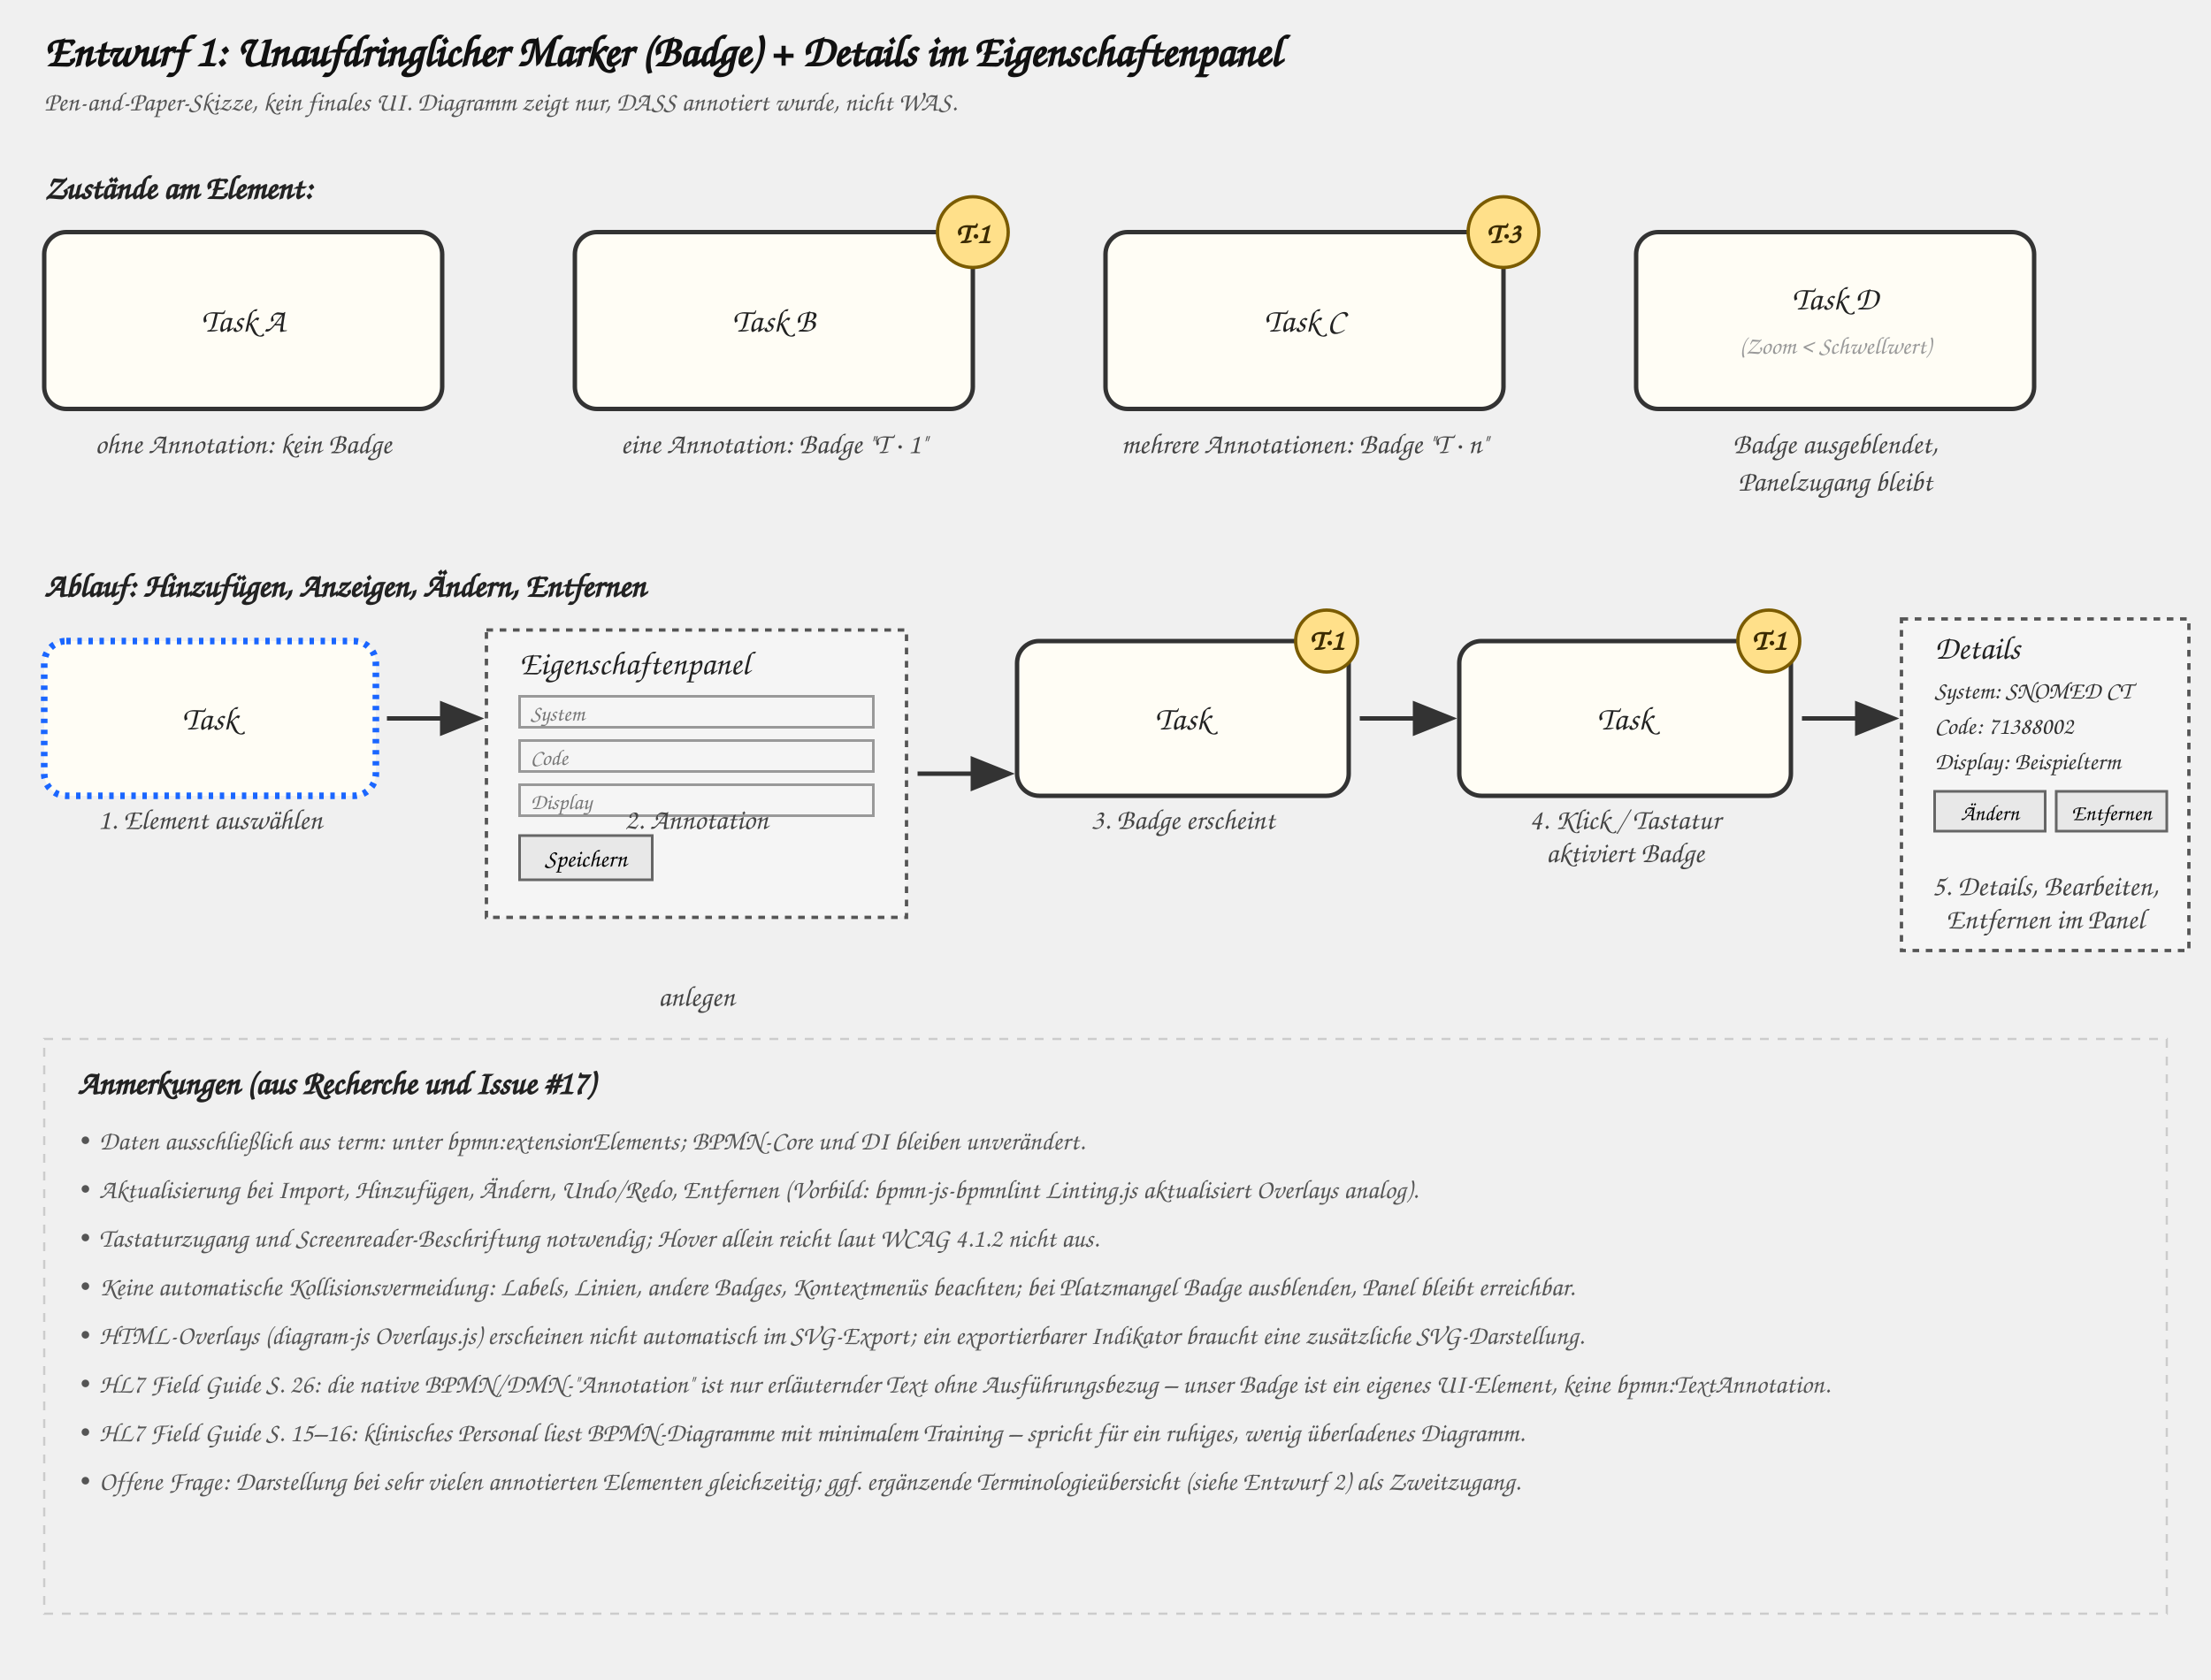
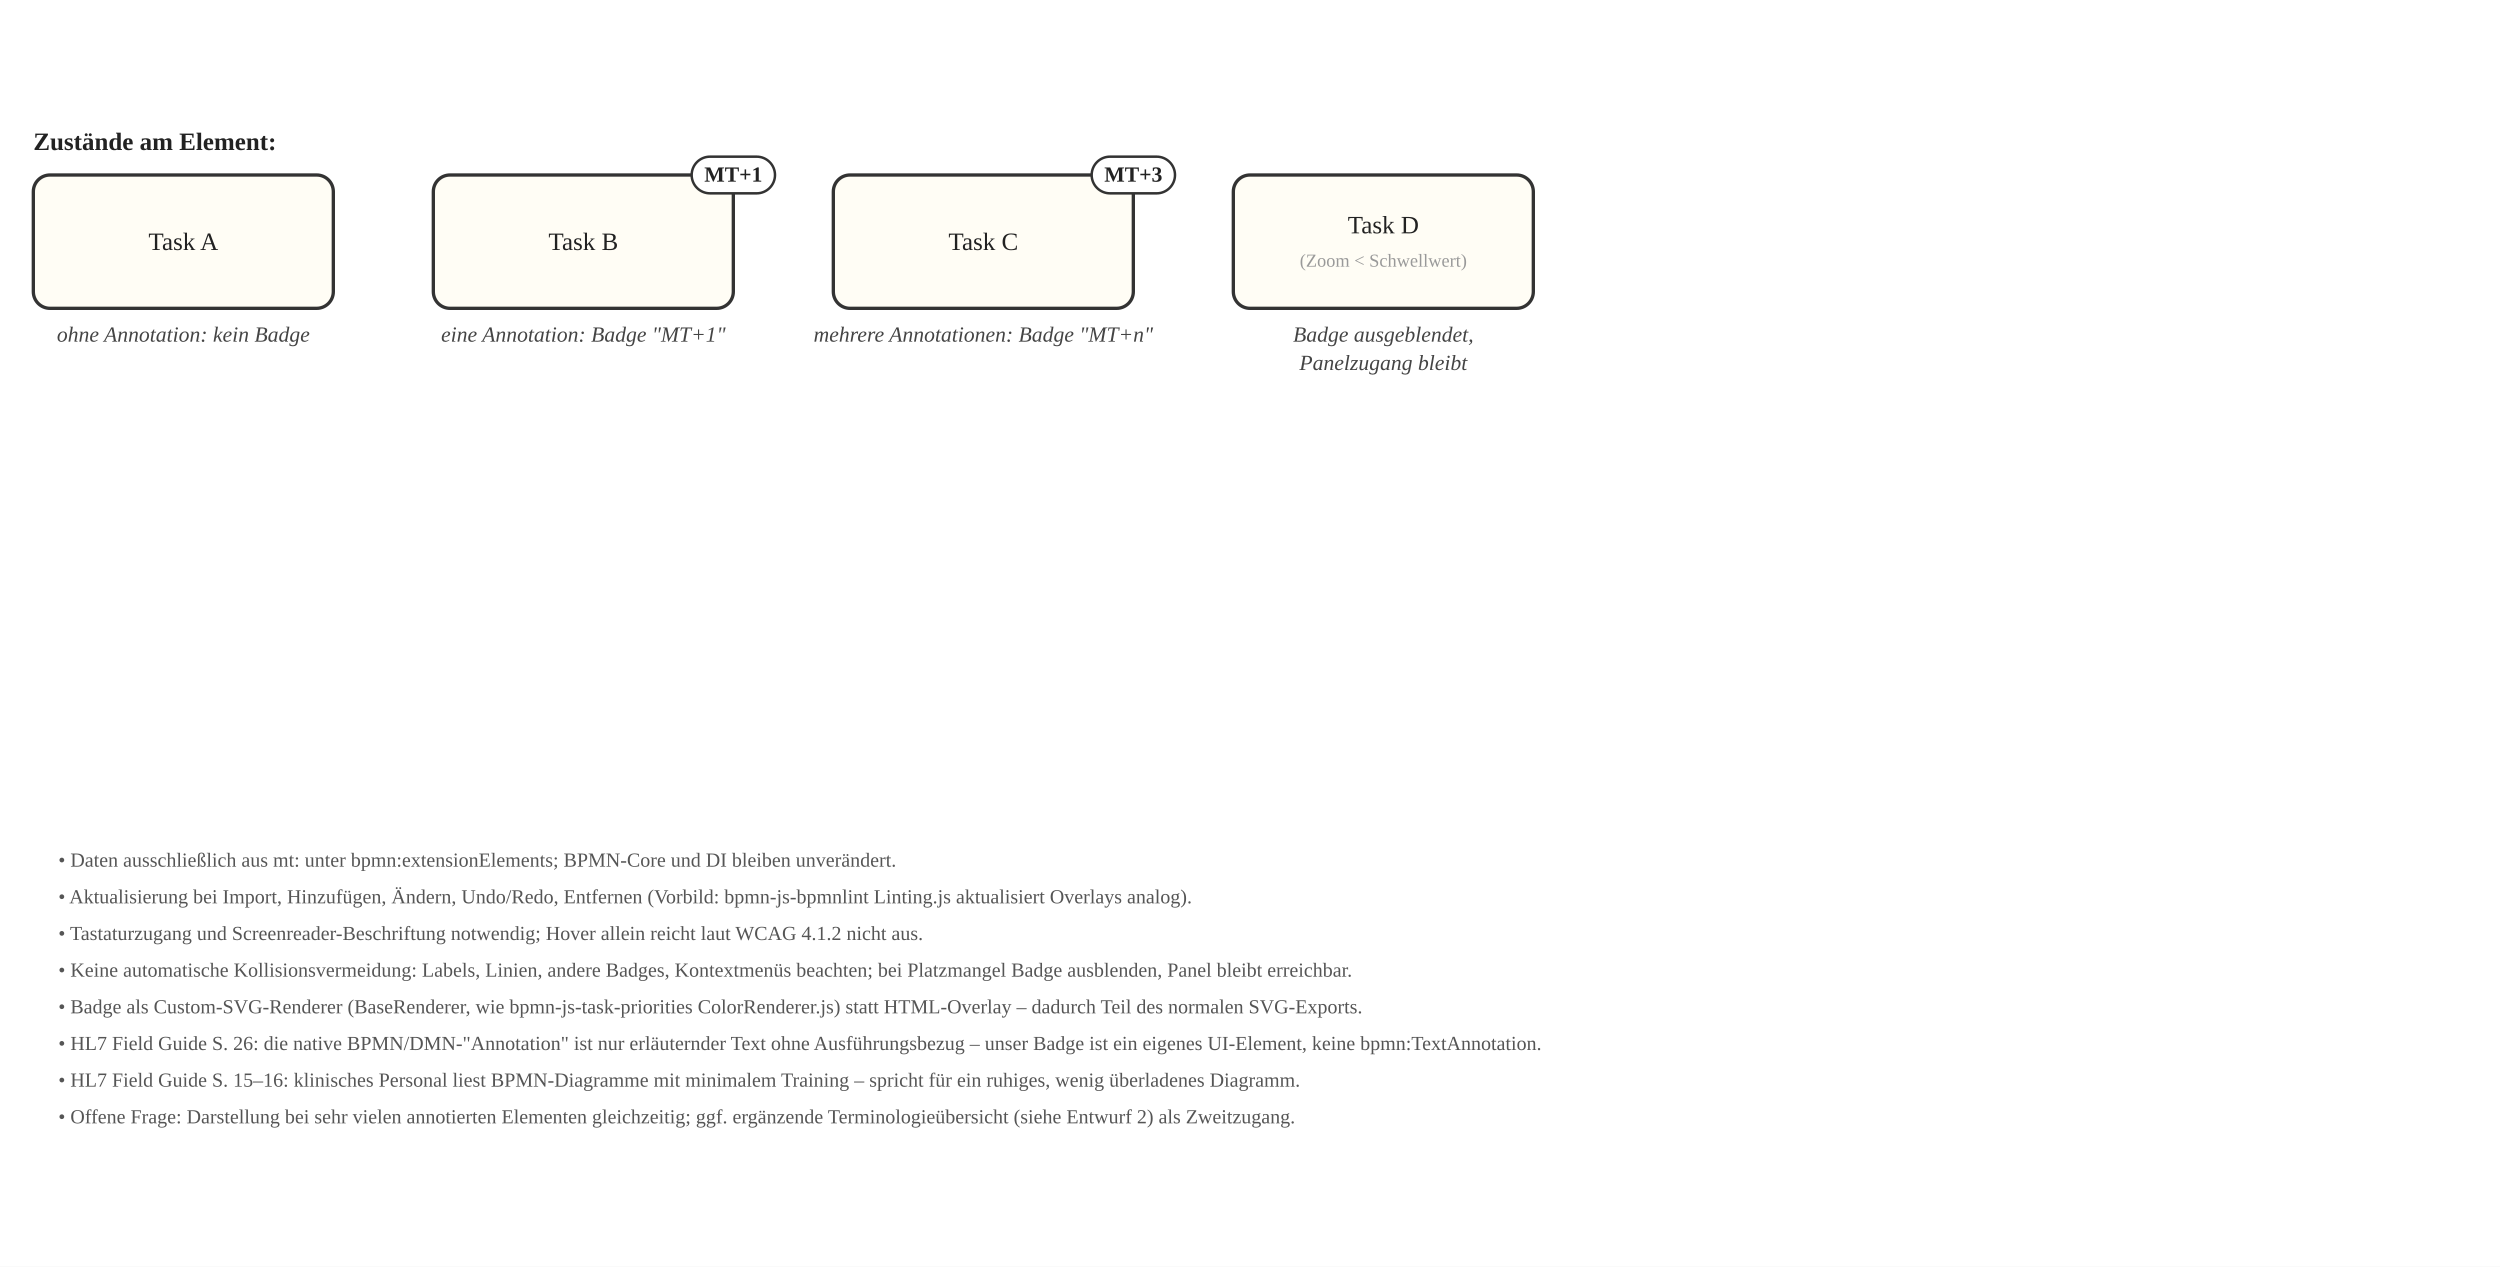
- <svg xmlns="http://www.w3.org/2000/svg" viewBox="0 0 1000 760" font-family="'Segoe Print','Comic Sans MS',cursive" font-size="16">
+ <svg xmlns="http://www.w3.org/2000/svg" viewBox="0 0 1500 760" font-size="16">
+   <rect x="0" y="0" width="1500" height="760" fill="#ffffff" />
  <style>
    .task { fill: #fffdf5; stroke: #333; stroke-width: 2; rx: 10; }
    .task-sel { fill: #fffdf5; stroke: #1a66ff; stroke-width: 3; stroke-dasharray: 2 3; rx: 10; }
-     .badge { fill: #ffe08a; stroke: #7a5b00; stroke-width: 1.5; }
-     .badge-text { fill: #3a2a00; font-size: 13px; font-weight: bold; }
+     .badge { fill: #ffffff; stroke: #333; stroke-width: 1.5; }
+     .badge-text { fill: #222; font-size: 13px; font-weight: bold; }
    .panel { fill: #f5f5f5; stroke: #555; stroke-width: 1.5; stroke-dasharray: 3 3; }
    .field { fill: none; stroke: #999; stroke-width: 1.2; }
    .btn { fill: #e8e8e8; stroke: #666; stroke-width: 1.2; }
    .caption { fill: #222; font-size: 15px; }
    .step-label { fill: #444; font-size: 13px; font-style: italic; }
    .arrow { stroke: #333; stroke-width: 2; marker-end: url(#arrowhead); fill: none; }
    .title { fill: #111; font-size: 20px; font-weight: bold; }
    .note { fill: #555; font-size: 12px; }
  </style>
  <defs>
    <marker id="arrowhead" markerWidth="10" markerHeight="8" refX="8" refY="4" orient="auto">
      <path d="M0,0 L10,4 L0,8 Z" fill="#333" />
    </marker>
  </defs>
-   <text x="20" y="30" class="title">Entwurf 1: Unaufdringlicher Marker (Badge) + Details im Eigenschaftenpanel</text>
-   <text x="20" y="50" class="note">Pen-and-Paper-Skizze, kein finales UI. Diagramm zeigt nur, DASS annotiert wurde, nicht WAS.</text>
  <text x="20" y="90" class="caption" font-weight="bold">Zustände am Element:</text>
  <rect x="20" y="105" width="180" height="80" class="task" />
  <text x="110" y="150" text-anchor="middle" class="caption">Task A</text>
  <text x="110" y="205" text-anchor="middle" class="step-label">ohne Annotation: kein Badge</text>
  <rect x="260" y="105" width="180" height="80" class="task" />
  <text x="350" y="150" text-anchor="middle" class="caption">Task B</text>
-   <circle cx="440" cy="105" r="16" class="badge" />
-   <text x="440" y="110" text-anchor="middle" class="badge-text">T·1</text>
-   <text x="350" y="205" text-anchor="middle" class="step-label">eine Annotation: Badge "T · 1"</text>
+   <rect x="415" y="94" width="50" height="22" rx="11" class="badge" />
+   <text x="440" y="109" text-anchor="middle" class="badge-text">MT+1</text>
+   <text x="350" y="205" text-anchor="middle" class="step-label">eine Annotation: Badge "MT+1"</text>
  <rect x="500" y="105" width="180" height="80" class="task" />
  <text x="590" y="150" text-anchor="middle" class="caption">Task C</text>
-   <circle cx="680" cy="105" r="16" class="badge" />
-   <text x="680" y="110" text-anchor="middle" class="badge-text">T·3</text>
-   <text x="590" y="205" text-anchor="middle" class="step-label">mehrere Annotationen: Badge "T · n"</text>
+   <rect x="655" y="94" width="50" height="22" rx="11" class="badge" />
+   <text x="680" y="109" text-anchor="middle" class="badge-text">MT+3</text>
+   <text x="590" y="205" text-anchor="middle" class="step-label">mehrere Annotationen: Badge "MT+n"</text>
  <rect x="740" y="105" width="180" height="80" class="task" />
  <text x="830" y="140" text-anchor="middle" class="caption">Task D</text>
  <text x="830" y="160" text-anchor="middle" font-size="11" fill="#999">(Zoom &lt; Schwellwert)</text>
  <text x="830" y="205" text-anchor="middle" class="step-label">Badge ausgeblendet,</text>
  <text x="830" y="222" text-anchor="middle" class="step-label">Panelzugang bleibt</text>
-   <text x="20" y="270" class="caption" font-weight="bold">Ablauf: Hinzufügen, Anzeigen, Ändern, Entfernen</text>
-   <rect x="20" y="290" width="150" height="70" class="task-sel" />
-   <text x="95" y="330" text-anchor="middle" class="caption">Task</text>
-   <text x="95" y="375" text-anchor="middle" class="step-label">1. Element auswählen</text>
-   <path d="M175,325 L215,325" class="arrow" />
-   <rect x="220" y="285" width="190" height="130" class="panel" />
-   <text x="235" y="305" class="caption" font-size="13">Eigenschaftenpanel</text>
-   <rect x="235" y="315" width="160" height="14" class="field" />
-   <text x="240" y="326" font-size="10" fill="#777">System</text>
-   <rect x="235" y="335" width="160" height="14" class="field" />
-   <text x="240" y="346" font-size="10" fill="#777">Code</text>
-   <rect x="235" y="355" width="160" height="14" class="field" />
-   <text x="240" y="366" font-size="10" fill="#777">Display</text>
-   <rect x="235" y="378" width="60" height="20" class="btn" />
-   <text x="265" y="392" text-anchor="middle" font-size="11">Speichern</text>
-   <text x="315" y="375" text-anchor="middle" class="step-label" font-size="12">2. Annotation</text>
-   <text x="315" y="455" text-anchor="middle" class="step-label">anlegen</text>
-   <path d="M415,350 L455,350" class="arrow" />
-   <rect x="460" y="290" width="150" height="70" class="task" />
-   <text x="535" y="330" text-anchor="middle" class="caption">Task</text>
-   <circle cx="600" cy="290" r="14" class="badge" />
-   <text x="600" y="294" text-anchor="middle" class="badge-text" font-size="11">T·1</text>
-   <text x="535" y="375" text-anchor="middle" class="step-label">3. Badge erscheint</text>
-   <path d="M615,325 L655,325" class="arrow" />
-   <rect x="660" y="290" width="150" height="70" class="task" />
-   <text x="735" y="330" text-anchor="middle" class="caption">Task</text>
-   <circle cx="800" cy="290" r="14" class="badge" stroke="#1a66ff" stroke-width="2.5" />
-   <text x="800" y="294" text-anchor="middle" class="badge-text" font-size="11">T·1</text>
-   <text x="735" y="375" text-anchor="middle" class="step-label">4. Klick / Tastatur</text>
-   <text x="735" y="390" text-anchor="middle" class="step-label">aktiviert Badge</text>
-   <path d="M815,325 L855,325" class="arrow" />
-   <rect x="860" y="280" width="130" height="150" class="panel" />
-   <text x="875" y="298" class="caption" font-size="13">Details</text>
-   <text x="875" y="316" font-size="11" fill="#333">System: SNOMED CT</text>
-   <text x="875" y="332" font-size="11" fill="#333">Code: 71388002</text>
-   <text x="875" y="348" font-size="11" fill="#333">Display: Beispielterm</text>
-   <rect x="875" y="358" width="50" height="18" class="btn" />
-   <text x="900" y="371" text-anchor="middle" font-size="10">Ändern</text>
-   <rect x="930" y="358" width="50" height="18" class="btn" />
-   <text x="955" y="371" text-anchor="middle" font-size="10">Entfernen</text>
-   <text x="925" y="405" text-anchor="middle" class="step-label" font-size="12">5. Details, Bearbeiten,</text>
-   <text x="925" y="420" text-anchor="middle" class="step-label" font-size="12">Entfernen im Panel</text>
-   <rect x="20" y="470" width="960" height="260" fill="none" stroke="#ccc" stroke-dasharray="4 4" />
-   <text x="35" y="495" class="caption" font-weight="bold">Anmerkungen (aus Recherche und Issue #17)</text>
-   <text x="35" y="520" class="note" font-size="13">• Daten ausschließlich aus term: unter bpmn:extensionElements; BPMN-Core und DI bleiben unverändert.</text>
+   <text x="35" y="520" class="note" font-size="13">• Daten ausschließlich aus mt: unter bpmn:extensionElements; BPMN-Core und DI bleiben unverändert.</text>
  <text x="35" y="542" class="note" font-size="13">• Aktualisierung bei Import, Hinzufügen, Ändern, Undo/Redo, Entfernen (Vorbild: bpmn-js-bpmnlint Linting.js aktualisiert Overlays analog).</text>
  <text x="35" y="564" class="note" font-size="13">• Tastaturzugang und Screenreader-Beschriftung notwendig; Hover allein reicht laut WCAG 4.1.2 nicht aus.</text>
  <text x="35" y="586" class="note" font-size="13">• Keine automatische Kollisionsvermeidung: Labels, Linien, andere Badges, Kontextmenüs beachten; bei Platzmangel Badge ausblenden, Panel bleibt erreichbar.</text>
-   <text x="35" y="608" class="note" font-size="13">• HTML-Overlays (diagram-js Overlays.js) erscheinen nicht automatisch im SVG-Export; ein exportierbarer Indikator braucht eine zusätzliche SVG-Darstellung.</text>
+   <text x="35" y="608" class="note" font-size="13">• Badge als Custom-SVG-Renderer (BaseRenderer, wie bpmn-js-task-priorities ColorRenderer.js) statt HTML-Overlay – dadurch Teil des normalen SVG-Exports.</text>
  <text x="35" y="630" class="note" font-size="13">• HL7 Field Guide S. 26: die native BPMN/DMN-"Annotation" ist nur erläuternder Text ohne Ausführungsbezug – unser Badge ist ein eigenes UI-Element, keine bpmn:TextAnnotation.</text>
  <text x="35" y="652" class="note" font-size="13">• HL7 Field Guide S. 15–16: klinisches Personal liest BPMN-Diagramme mit minimalem Training – spricht für ein ruhiges, wenig überladenes Diagramm.</text>
  <text x="35" y="674" class="note" font-size="13">• Offene Frage: Darstellung bei sehr vielen annotierten Elementen gleichzeitig; ggf. ergänzende Terminologieübersicht (siehe Entwurf 2) als Zweitzugang.</text>
</svg>
